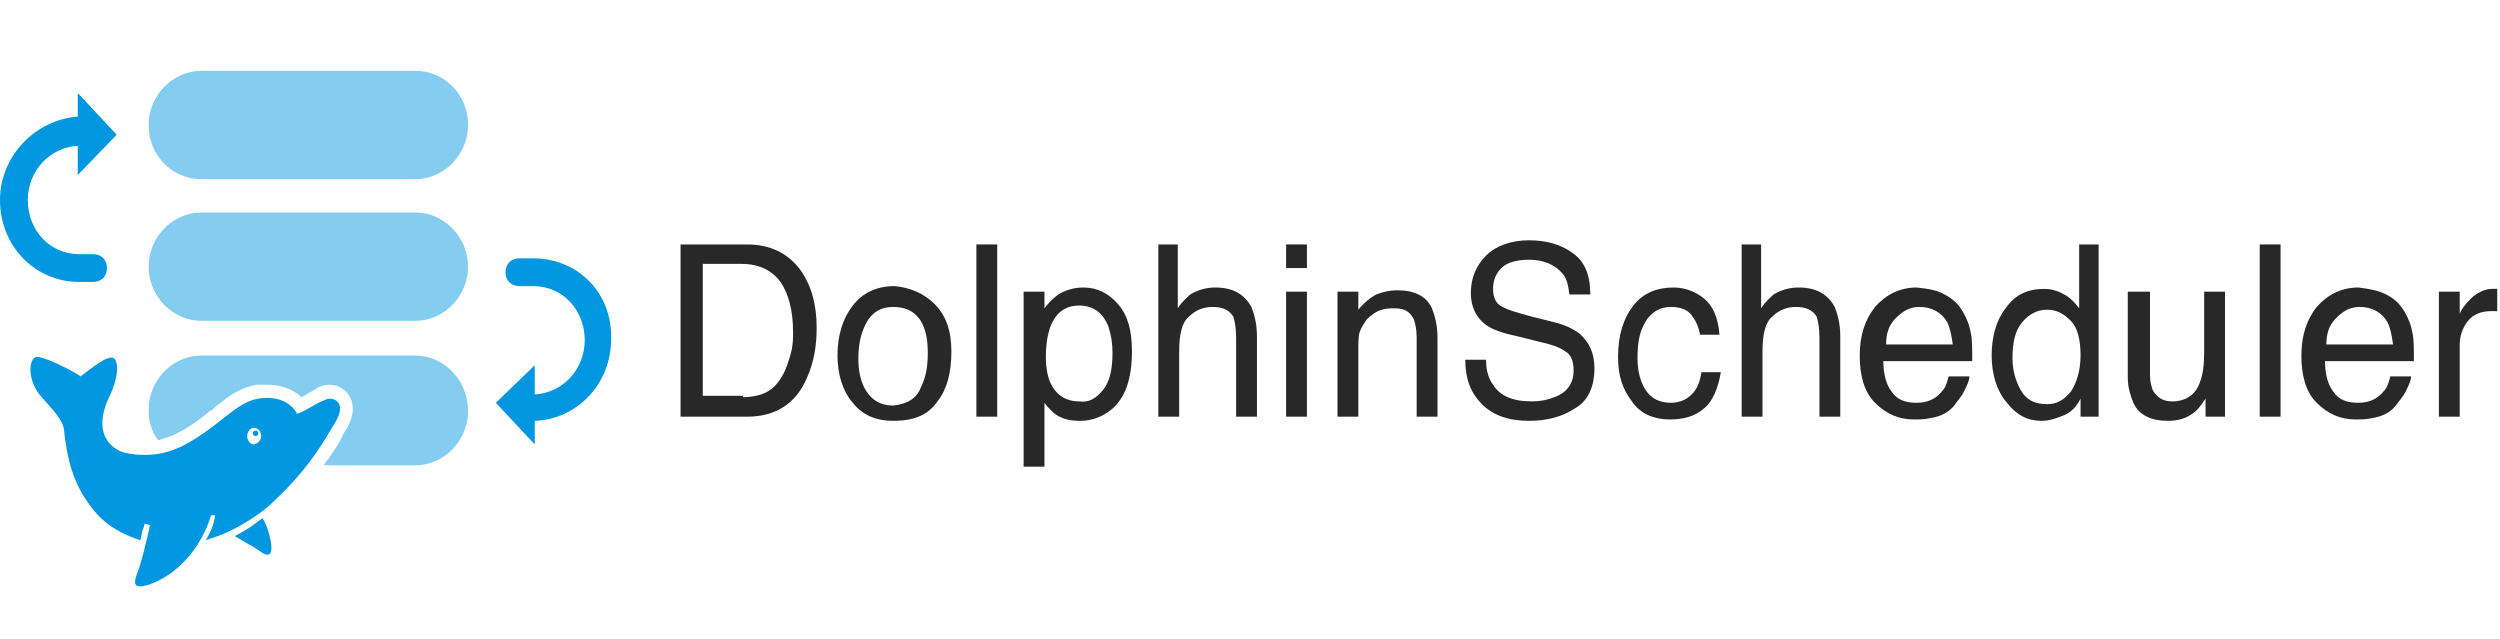
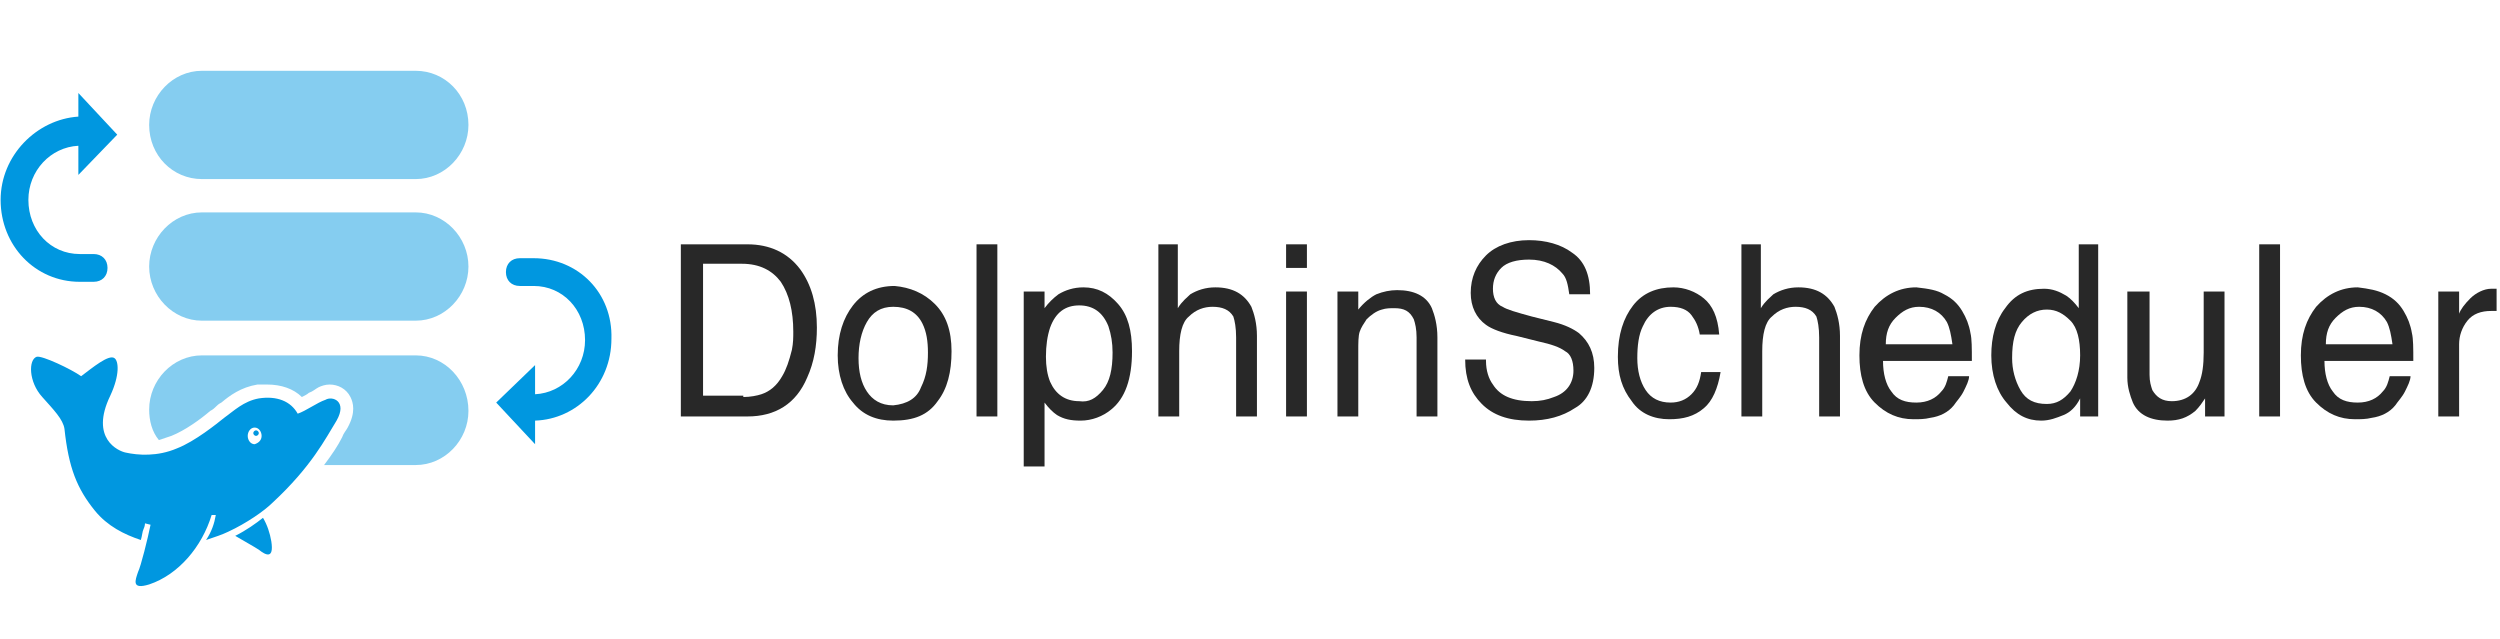
- <svg xmlns="http://www.w3.org/2000/svg" version="1.1" id="图层_1" x="0px" y="0px" viewBox="0 0 180 46" style="enable-background:new 0 0 180 46;" xml:space="preserve">
+ <svg xmlns="http://www.w3.org/2000/svg" height="200" width="783" version="1.1" id="图层_1" x="0px" y="0px" viewBox="0 0 180 46" style="enable-background:new 0 0 180 46;" xml:space="preserve">
  <style type="text/css">
	.st0{fill:#85CDF0;}
	.st1{fill:#0097E0;}
	.st2{fill:#282828;}
</style>
  <g>
    <path class="st0" d="M29.9,25.6H14.5c-2.1,0-3.8,1.8-3.8,3.9c0,0.8,0.2,1.6,0.7,2.2c0.3-0.1,0.6-0.2,0.9-0.3l0,0l0,0   c1-0.4,2.1-1.2,2.8-1.8c0.2-0.1,0.3-0.2,0.4-0.3c0.1-0.1,0.2-0.2,0.4-0.3c0.6-0.5,1.4-1.1,2.6-1.3c0.2,0,0.4,0,0.7,0   c1,0,1.9,0.3,2.5,0.9c0.2-0.1,0.4-0.2,0.5-0.3c0.3-0.1,0.5-0.3,0.7-0.4c0.2-0.1,0.5-0.2,0.8-0.2c0.6,0,1.2,0.3,1.5,0.9   c0.2,0.4,0.4,1.1-0.2,2.2c-0.1,0.2-0.3,0.4-0.4,0.7c-0.3,0.6-0.7,1.2-1.3,2h6.6c2.1,0,3.8-1.8,3.8-3.9C33.7,27.4,32,25.6,29.9,25.6   z" />
    <path class="st1" d="M5.7,20.3h1c0.6,0,1-0.4,1-1c0-0.6-0.4-1-1-1h-1c-2.1,0-3.7-1.7-3.7-3.9c0-2.1,1.6-3.8,3.6-3.9v2.1l2.8-2.9   l-2.8-3v1.7C2.6,8.6,0,11.2,0,14.4C0,17.7,2.5,20.3,5.7,20.3z" />
    <path class="st1" d="M38.4,18.6h-1c-0.6,0-1,0.4-1,1c0,0.6,0.4,1,1,1h1c2.1,0,3.7,1.7,3.7,3.9c0,2.1-1.6,3.8-3.6,3.9v-2.1L35.7,29   l2.8,3v-1.7c3-0.1,5.5-2.6,5.5-5.9C44.1,21.1,41.6,18.6,38.4,18.6z" />
    <path class="st0" d="M29.9,15.3H14.5c-2.1,0-3.8,1.8-3.8,3.9s1.7,3.9,3.8,3.9h15.4c2.1,0,3.8-1.8,3.8-3.9S32,15.3,29.9,15.3z" />
    <path class="st0" d="M29.9,5.1H14.5c-2.1,0-3.8,1.8-3.8,3.9v0c0,2.2,1.7,3.9,3.8,3.9h15.4c2.1,0,3.8-1.8,3.8-3.9v0   C33.7,6.8,32,5.1,29.9,5.1z" />
    <path class="st1" d="M19.5,39c0.2,1.3-0.4,1-0.9,0.6c-0.3-0.2-1.2-0.7-1.7-1c0.8-0.4,1.5-0.9,2-1.3C19.2,37.8,19.4,38.4,19.5,39z    M18.4,31c-0.1,0-0.2,0.1-0.2,0.2s0.1,0.2,0.2,0.2s0.2-0.1,0.2-0.2S18.5,31,18.4,31z M24.2,30.3c-0.8,1.3-1.8,3.3-4.6,5.9   c-0.6,0.6-1.9,1.5-3.2,2.1c-0.4,0.2-1,0.4-1.6,0.6c0.4-0.6,0.6-1.2,0.7-1.8l-0.3,0c-0.7,2.3-2.4,4.3-4.5,5c-1.3,0.4-1-0.3-0.8-0.9   c0.2-0.4,0.7-2.4,0.9-3.4l-0.4-0.1c0,0,0,0.2-0.1,0.4c-0.1,0.2-0.1,0.5-0.2,0.8c-1.2-0.4-2.4-1-3.3-2.1c-1.3-1.6-1.9-3.1-2.2-5.9   c-0.1-0.7-0.8-1.4-1.6-2.3c-1-1.1-1-2.7-0.4-2.9c0.4-0.1,2.5,0.9,3.2,1.4c0.8-0.6,2-1.6,2.4-1.3C8.5,26,8.6,27,7.9,28.5   c-1.5,3.1,0.6,4,1.1,4.1c0.9,0.2,2.3,0.3,3.7-0.3c1.3-0.5,2.9-1.8,3.4-2.2c0.7-0.5,1.4-1.2,2.5-1.4c1.3-0.2,2.3,0.2,2.8,1.1   c0.6-0.2,1.4-0.8,2-1C23.9,28.5,25,28.9,24.2,30.3z M18.8,31.4c0-0.3-0.2-0.6-0.5-0.6c-0.3,0-0.5,0.3-0.5,0.6s0.2,0.6,0.5,0.6   C18.6,31.9,18.8,31.7,18.8,31.4z" />
    <g>
      <path class="st2" d="M49,17.6h4.8c1.6,0,2.9,0.6,3.8,1.8c0.8,1.1,1.2,2.5,1.2,4.2c0,1.3-0.2,2.5-0.7,3.6c-0.8,1.9-2.3,2.8-4.3,2.8    H49V17.6z M53.5,28.6c0.5,0,1-0.1,1.3-0.2c0.6-0.2,1.1-0.6,1.5-1.3c0.3-0.5,0.5-1.1,0.7-1.9c0.1-0.5,0.1-0.9,0.1-1.3    c0-1.5-0.3-2.7-0.9-3.6c-0.6-0.8-1.5-1.3-2.8-1.3h-2.8v9.5H53.5z" />
      <path class="st2" d="M67.3,21.9c0.8,0.8,1.2,1.9,1.2,3.4c0,1.5-0.3,2.7-1,3.6c-0.7,1-1.7,1.4-3.2,1.4c-1.2,0-2.2-0.4-2.9-1.3    c-0.7-0.8-1.1-2-1.1-3.4c0-1.5,0.4-2.7,1.1-3.6c0.7-0.9,1.7-1.4,3-1.4C65.5,20.7,66.5,21.1,67.3,21.9z M66.3,27.9    c0.4-0.8,0.5-1.6,0.5-2.5c0-0.8-0.1-1.5-0.4-2.1c-0.4-0.8-1.1-1.2-2.1-1.2c-0.9,0-1.5,0.4-1.9,1.1c-0.4,0.7-0.6,1.6-0.6,2.6    c0,1,0.2,1.8,0.6,2.4c0.4,0.6,1,1,1.9,1C65.3,29.1,66,28.7,66.3,27.9z" />
      <path class="st2" d="M70.3,17.6h1.5V30h-1.5V17.6z" />
      <path class="st2" d="M73.8,21h1.4v1.2c0.3-0.4,0.6-0.7,1-1c0.5-0.3,1.1-0.5,1.8-0.5c1,0,1.8,0.4,2.5,1.2c0.7,0.8,1,1.9,1,3.4    c0,2-0.5,3.4-1.5,4.2c-0.6,0.5-1.4,0.8-2.2,0.8c-0.7,0-1.2-0.1-1.7-0.4c-0.3-0.2-0.6-0.5-0.9-0.9v4.6h-1.5V21z M79.4,28.1    c0.5-0.6,0.7-1.5,0.7-2.7c0-0.7-0.1-1.3-0.3-1.9c-0.4-1-1.1-1.5-2.1-1.5c-1,0-1.7,0.5-2.1,1.6c-0.2,0.6-0.3,1.3-0.3,2.1    c0,0.7,0.1,1.3,0.3,1.8c0.4,0.9,1.1,1.4,2.1,1.4C78.4,29,78.9,28.7,79.4,28.1z" />
      <path class="st2" d="M83.3,17.6h1.5v4.6c0.3-0.5,0.7-0.8,0.9-1c0.5-0.3,1.1-0.5,1.8-0.5c1.3,0,2.1,0.5,2.6,1.4    c0.2,0.5,0.4,1.2,0.4,2.1V30h-1.5v-5.7c0-0.7-0.1-1.2-0.2-1.5c-0.3-0.5-0.8-0.7-1.5-0.7c-0.6,0-1.2,0.2-1.7,0.7    c-0.5,0.4-0.7,1.3-0.7,2.5V30h-1.5V17.6z" />
      <path class="st2" d="M92.6,17.6h1.5v1.7h-1.5V17.6z M92.6,21h1.5v9h-1.5V21z" />
      <path class="st2" d="M96.4,21h1.4v1.3c0.4-0.5,0.9-0.9,1.3-1.1c0.5-0.2,1-0.3,1.5-0.3c1.2,0,2.1,0.4,2.5,1.3    c0.2,0.5,0.4,1.2,0.4,2.1V30H102v-5.7c0-0.6-0.1-1-0.2-1.3c-0.3-0.6-0.7-0.8-1.4-0.8c-0.3,0-0.6,0-0.9,0.1    c-0.4,0.1-0.8,0.4-1.1,0.7c-0.2,0.3-0.4,0.6-0.5,0.9c-0.1,0.3-0.1,0.8-0.1,1.4V30h-1.5V21z" />
      <path class="st2" d="M107,26c0,0.7,0.2,1.3,0.5,1.7c0.5,0.8,1.4,1.2,2.8,1.2c0.6,0,1.1-0.1,1.6-0.3c0.9-0.3,1.4-1,1.4-1.9    c0-0.7-0.2-1.2-0.6-1.4c-0.4-0.3-1-0.5-1.9-0.7l-1.6-0.4c-1-0.2-1.8-0.5-2.2-0.8c-0.7-0.5-1.1-1.3-1.1-2.3c0-1.1,0.4-2,1.1-2.7    c0.7-0.7,1.8-1.1,3.1-1.1c1.2,0,2.3,0.3,3.1,0.9c0.9,0.6,1.3,1.6,1.3,3h-1.5c-0.1-0.7-0.2-1.2-0.5-1.5c-0.5-0.6-1.3-1-2.4-1    c-0.9,0-1.6,0.2-2,0.6c-0.4,0.4-0.6,0.9-0.6,1.5c0,0.6,0.2,1.1,0.7,1.3c0.3,0.2,1,0.4,2.1,0.7l1.6,0.4c0.8,0.2,1.4,0.5,1.8,0.8    c0.7,0.6,1.1,1.4,1.1,2.5c0,1.4-0.5,2.4-1.4,2.9c-0.9,0.6-2,0.9-3.3,0.9c-1.5,0-2.6-0.4-3.4-1.2c-0.8-0.8-1.2-1.8-1.2-3.2H107z" />
      <path class="st2" d="M122.7,21.5c0.6,0.5,1,1.3,1.1,2.6h-1.4c-0.1-0.6-0.3-1-0.6-1.4c-0.3-0.4-0.8-0.6-1.5-0.6    c-0.9,0-1.6,0.5-2,1.4c-0.3,0.6-0.4,1.4-0.4,2.3c0,0.9,0.2,1.7,0.6,2.3c0.4,0.6,1,0.9,1.8,0.9c0.6,0,1.1-0.2,1.5-0.6    c0.4-0.4,0.6-0.9,0.7-1.6h1.4c-0.2,1.2-0.6,2.1-1.2,2.6c-0.7,0.6-1.5,0.8-2.5,0.8c-1.1,0-2.1-0.4-2.7-1.3c-0.7-0.9-1-1.9-1-3.2    c0-1.6,0.4-2.8,1.1-3.7c0.7-0.9,1.7-1.3,2.9-1.3C121.3,20.7,122.1,21,122.7,21.5z" />
      <path class="st2" d="M125.3,17.6h1.5v4.6c0.3-0.5,0.7-0.8,0.9-1c0.5-0.3,1.1-0.5,1.8-0.5c1.3,0,2.1,0.5,2.6,1.4    c0.2,0.5,0.4,1.2,0.4,2.1V30h-1.5v-5.7c0-0.7-0.1-1.2-0.2-1.5c-0.3-0.5-0.8-0.7-1.5-0.7c-0.6,0-1.2,0.2-1.7,0.7    c-0.5,0.4-0.7,1.3-0.7,2.5V30h-1.5V17.6z" />
      <path class="st2" d="M140,21.2c0.6,0.3,1,0.7,1.3,1.2c0.3,0.5,0.5,1,0.6,1.6c0.1,0.4,0.1,1.1,0.1,2h-6.4c0,0.9,0.2,1.7,0.6,2.2    c0.4,0.6,1,0.8,1.8,0.8c0.8,0,1.4-0.3,1.8-0.8c0.3-0.3,0.4-0.7,0.5-1.1h1.5c0,0.3-0.2,0.7-0.4,1.1c-0.2,0.4-0.5,0.7-0.7,1    c-0.4,0.5-1,0.8-1.7,0.9c-0.4,0.1-0.8,0.1-1.2,0.1c-1.1,0-2-0.4-2.8-1.2c-0.8-0.8-1.1-2-1.1-3.4c0-1.5,0.4-2.6,1.1-3.5    c0.8-0.9,1.8-1.4,3-1.4C138.9,20.8,139.5,20.9,140,21.2z M140.6,24.8c-0.1-0.7-0.2-1.2-0.4-1.6c-0.4-0.7-1.1-1.1-2-1.1    c-0.7,0-1.2,0.3-1.7,0.8c-0.5,0.5-0.7,1.1-0.7,1.9H140.6z" />
      <path class="st2" d="M148.8,21.3c0.3,0.2,0.6,0.5,0.9,0.9v-4.6h1.4V30h-1.3v-1.3c-0.3,0.6-0.7,1-1.2,1.2c-0.5,0.2-1,0.4-1.6,0.4    c-1,0-1.8-0.4-2.5-1.3c-0.7-0.8-1.1-2-1.1-3.4c0-1.3,0.3-2.5,1-3.4c0.7-1,1.6-1.4,2.8-1.4C147.8,20.8,148.3,21,148.8,21.3z     M145.5,28.1c0.4,0.7,1,1,1.9,1c0.7,0,1.2-0.3,1.7-0.9c0.4-0.6,0.7-1.5,0.7-2.6c0-1.1-0.2-2-0.7-2.5c-0.5-0.5-1-0.8-1.7-0.8    c-0.7,0-1.3,0.3-1.8,0.9c-0.5,0.6-0.7,1.4-0.7,2.6C144.9,26.6,145.1,27.4,145.5,28.1z" />
      <path class="st2" d="M154.8,21v6c0,0.5,0.1,0.8,0.2,1.1c0.3,0.5,0.7,0.8,1.4,0.8c1,0,1.7-0.5,2-1.4c0.2-0.5,0.3-1.2,0.3-2.1V21    h1.5v9h-1.4l0-1.3c-0.2,0.3-0.4,0.6-0.7,0.9c-0.6,0.5-1.2,0.7-2,0.7c-1.2,0-2.1-0.4-2.5-1.3c-0.2-0.5-0.4-1.1-0.4-1.8V21H154.8z" />
      <path class="st2" d="M162.7,17.6h1.5V30h-1.5V17.6z" />
      <path class="st2" d="M171.8,21.2c0.6,0.3,1,0.7,1.3,1.2c0.3,0.5,0.5,1,0.6,1.6c0.1,0.4,0.1,1.1,0.1,2h-6.4c0,0.9,0.2,1.7,0.6,2.2    c0.4,0.6,1,0.8,1.8,0.8c0.8,0,1.4-0.3,1.8-0.8c0.3-0.3,0.4-0.7,0.5-1.1h1.5c0,0.3-0.2,0.7-0.4,1.1c-0.2,0.4-0.5,0.7-0.7,1    c-0.4,0.5-1,0.8-1.7,0.9c-0.4,0.1-0.8,0.1-1.2,0.1c-1.1,0-2-0.4-2.8-1.2c-0.8-0.8-1.1-2-1.1-3.4c0-1.5,0.4-2.6,1.1-3.5    c0.8-0.9,1.8-1.4,3-1.4C170.6,20.8,171.2,20.9,171.8,21.2z M172.3,24.8c-0.1-0.7-0.2-1.2-0.4-1.6c-0.4-0.7-1.1-1.1-2-1.1    c-0.7,0-1.2,0.3-1.7,0.8c-0.5,0.5-0.7,1.1-0.7,1.9H172.3z" />
      <path class="st2" d="M175.7,21h1.4v1.6c0.1-0.3,0.4-0.7,0.8-1.1c0.4-0.4,1-0.7,1.5-0.7c0,0,0.1,0,0.1,0c0.1,0,0.2,0,0.3,0v1.6    c-0.1,0-0.2,0-0.2,0c-0.1,0-0.2,0-0.2,0c-0.7,0-1.3,0.2-1.7,0.7c-0.4,0.5-0.6,1.1-0.6,1.7V30h-1.5V21z" />
    </g>
  </g>
</svg>
